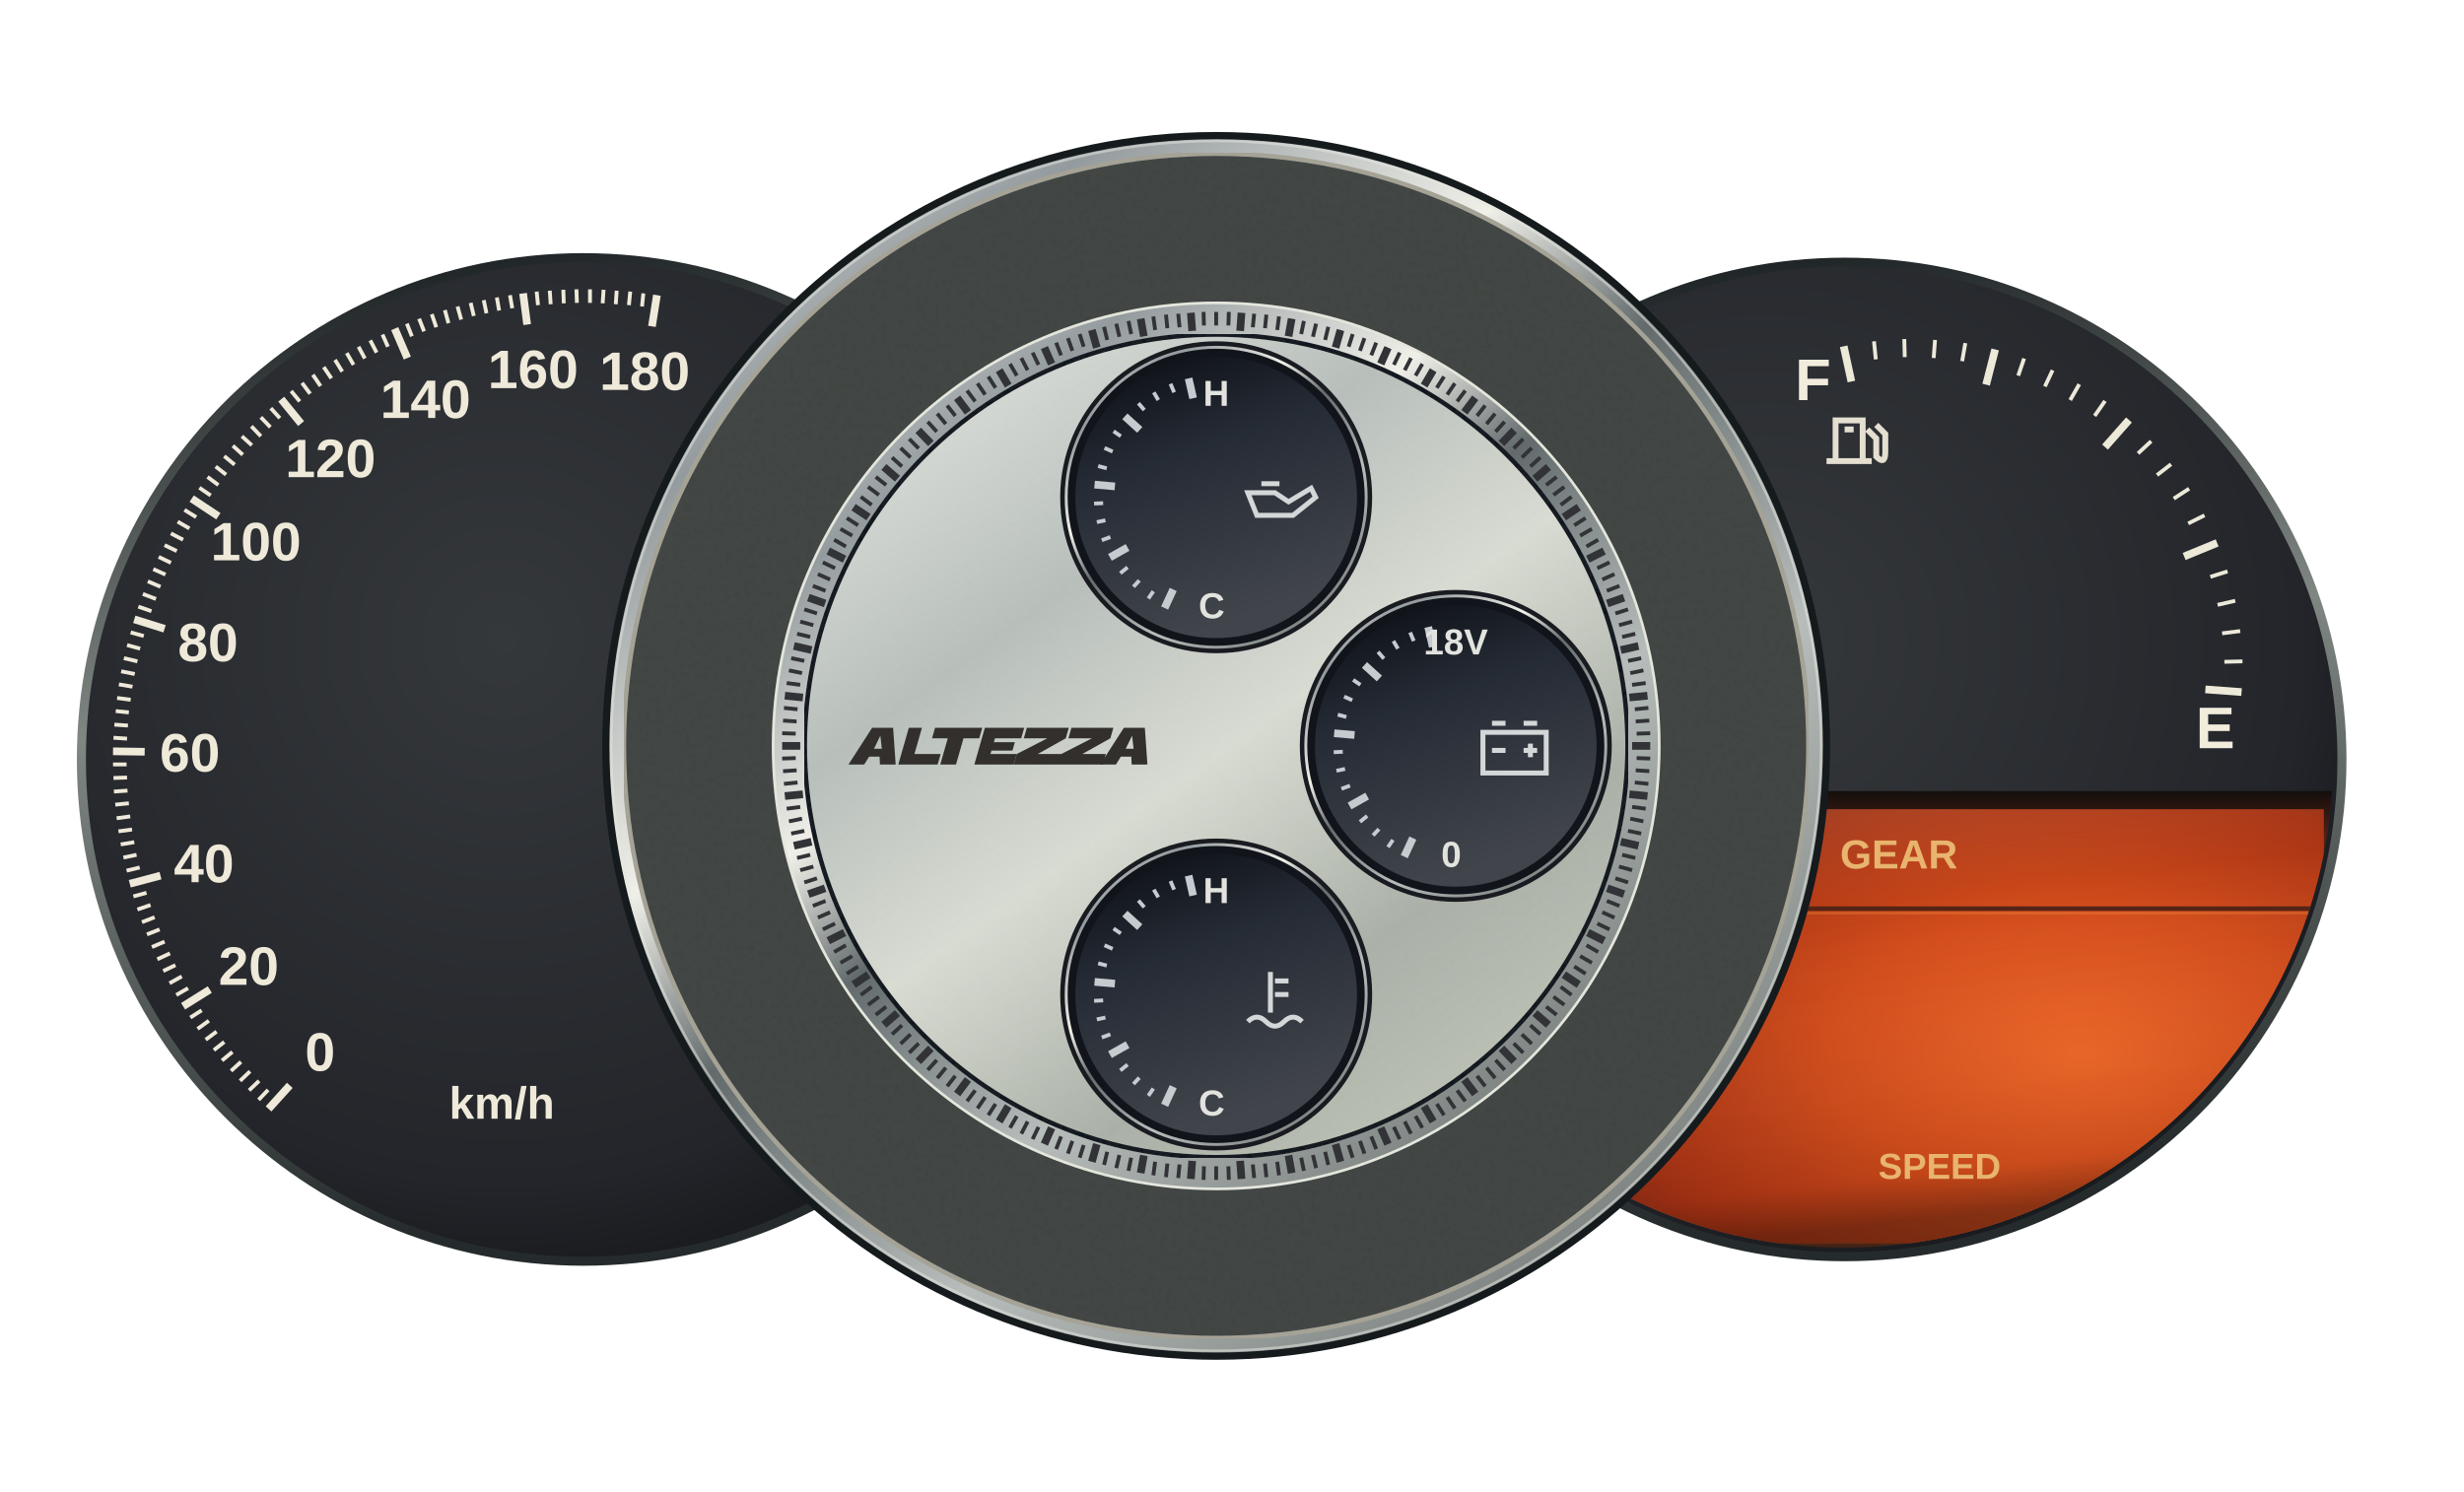
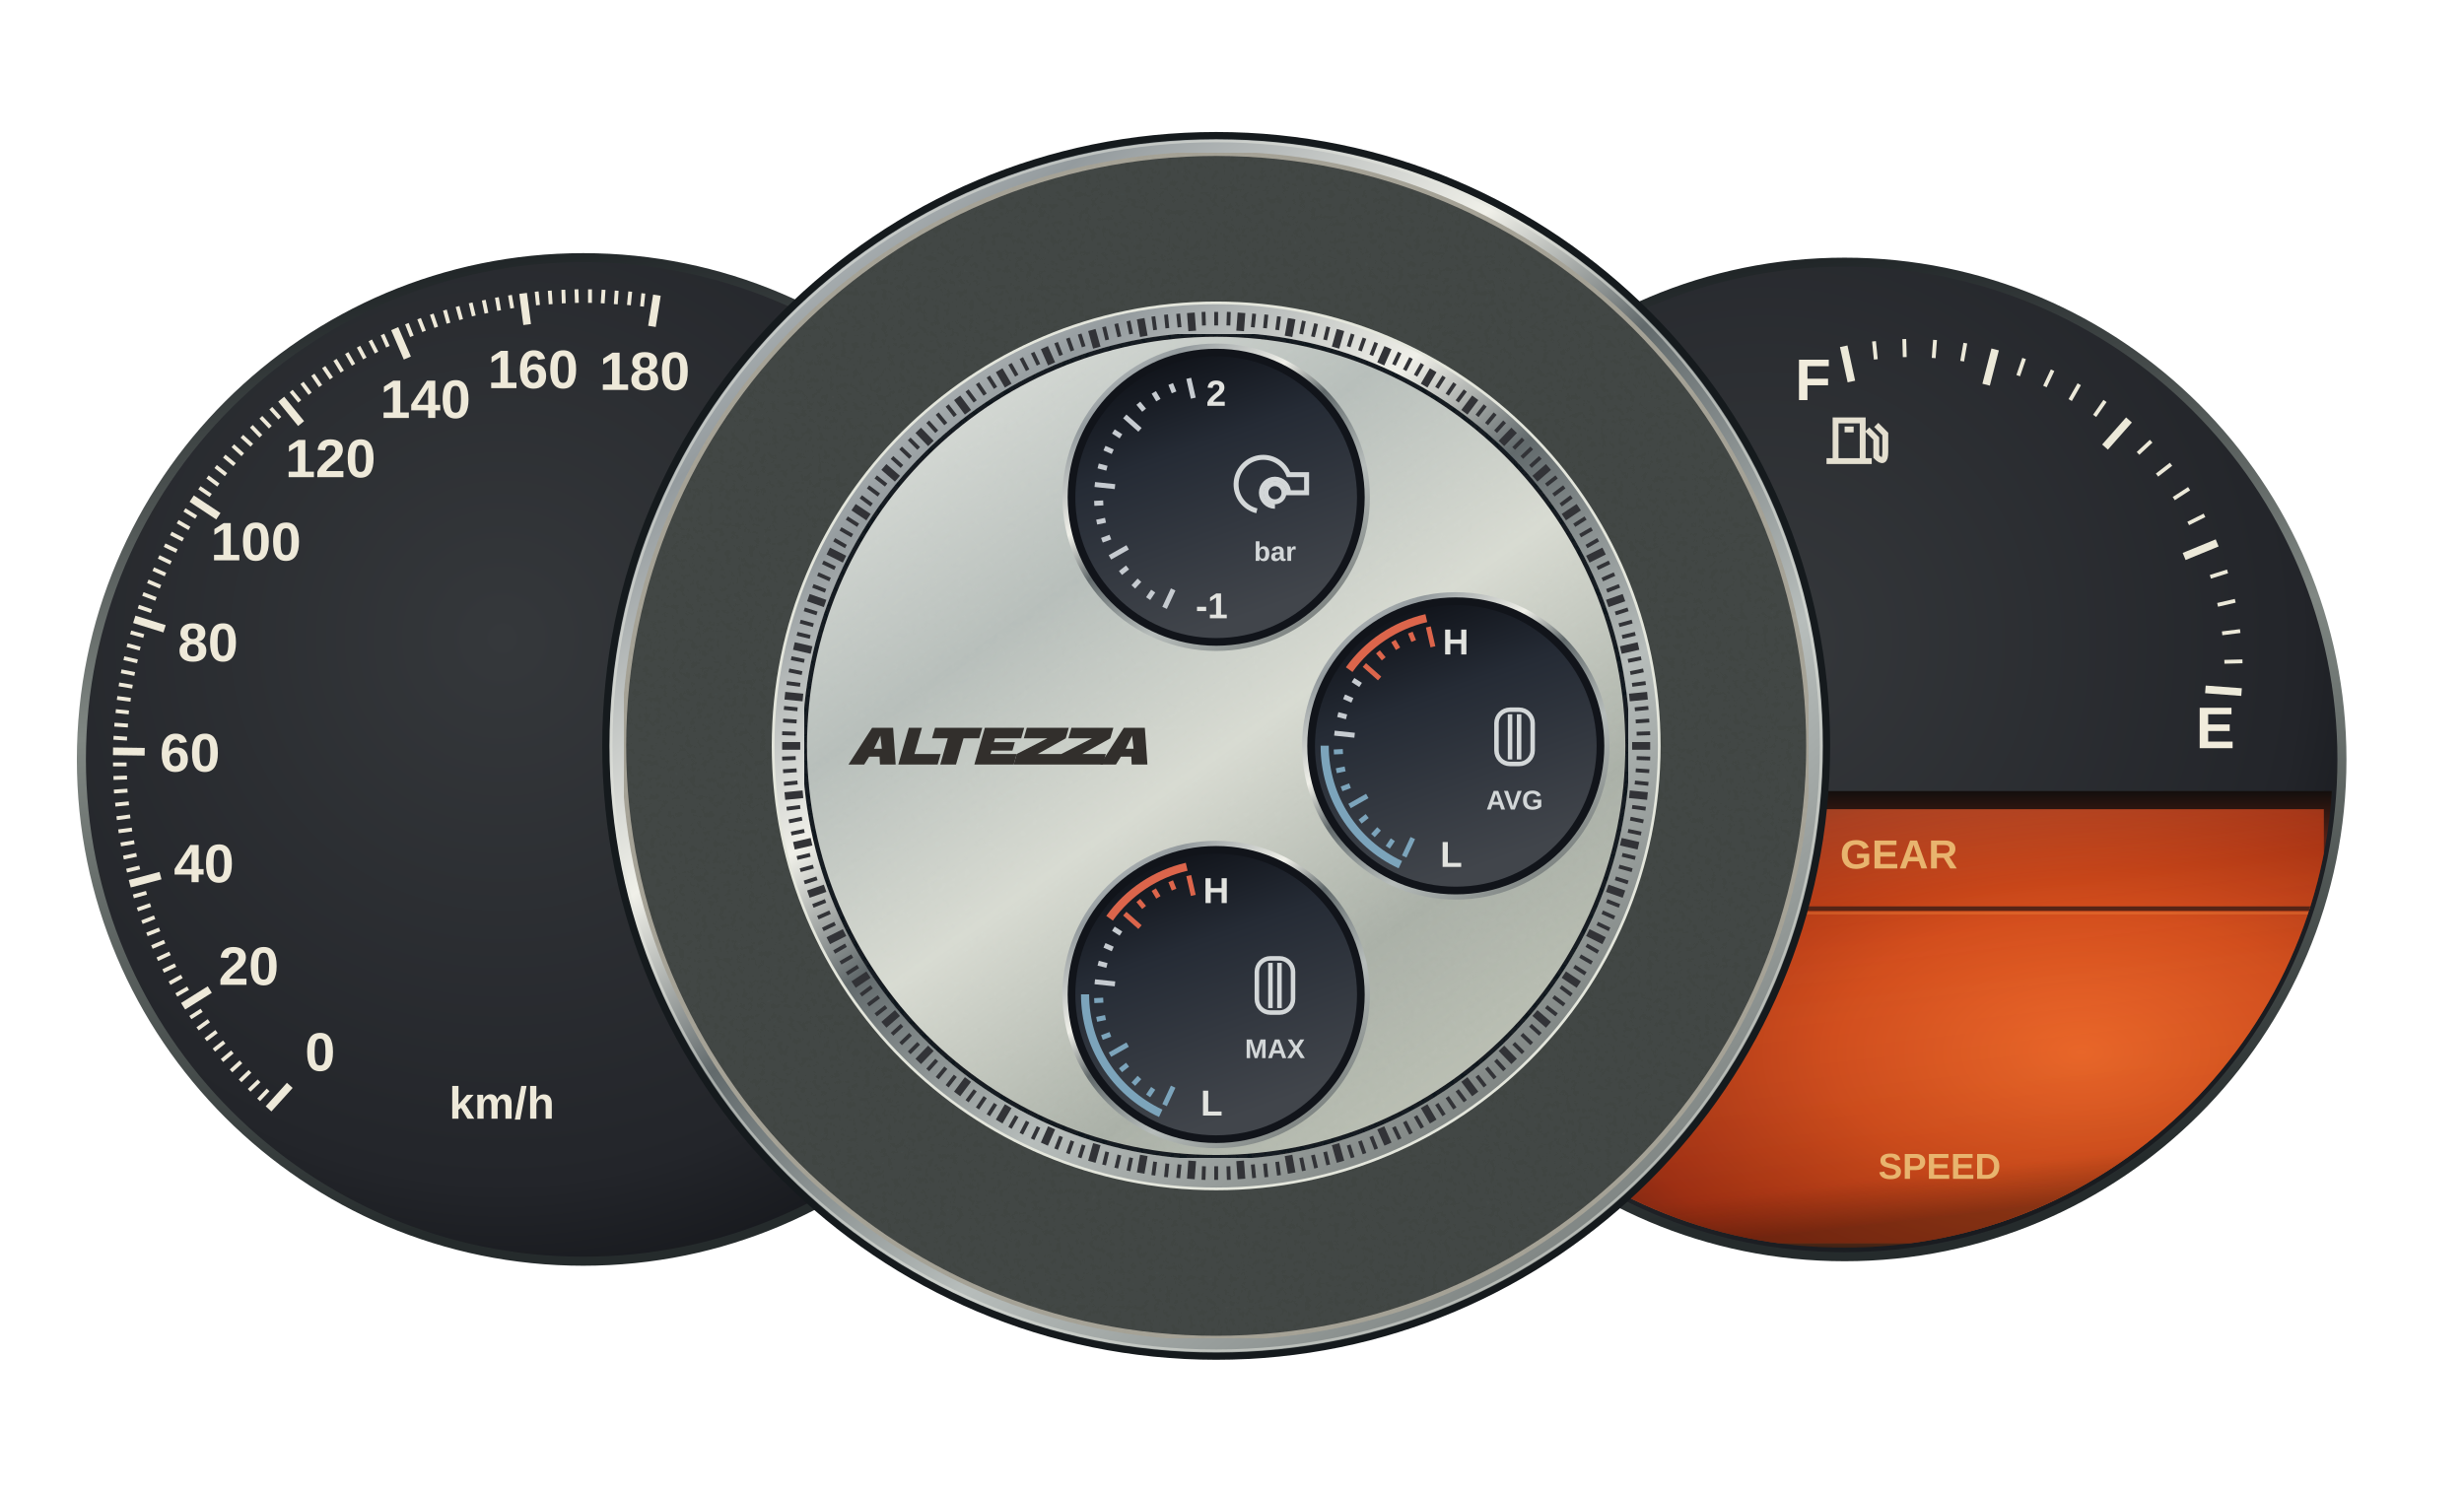
<svg xmlns="http://www.w3.org/2000/svg" xmlns:xlink="http://www.w3.org/1999/xlink" viewBox="0 0 545 330">
  <defs>
    <g id="altezza-badge" transform="translate(190 161) scale(.58) skewX(-16)" fill-rule="evenodd">
      <path d="M0 14 5 0h8l5 14h-6l-1-3H7l-1 3Zm8-6h3L9 3Z" />
      <path d="M19 0h5v10h10v4H19z M29 0h18v4h-6v10h-6V4h-6z" />
      <path d="M48 0h15v4H53v1.5h8v3.2h-8V10h10v4H48z" />
      <path d="M64 0h16v4l-9 6h9v4H63v-4l10-6h-9z M81 0h16v4l-9 6h9v4H80v-4l10-6h-9z" />
      <path d="m96 14 5-14h8l5 14h-6l-1-3h-4l-1 3Zm8-6h3l-2-5Z" />
    </g>
    <linearGradient id="bezel" x1="0" y1="0" x2=".8" y2="1">
      <stop stop-color="#e9eceb" />
      <stop offset=".20" stop-color="#949b9e" />
      <stop offset=".39" stop-color="#f0f0e9" />
      <stop offset=".51" stop-color="#626a6c" />
      <stop offset=".72" stop-color="#b7bdbb" />
      <stop offset="1" stop-color="#717775" />
    </linearGradient>
    <linearGradient id="silver" x1=".12" y1="0" x2=".83" y2="1">
      <stop stop-color="#e1e4df" />
      <stop offset=".30" stop-color="#b8bfbb" />
      <stop offset=".52" stop-color="#d8dbd2" />
      <stop offset=".76" stop-color="#abb1a8" />
      <stop offset="1" stop-color="#c2c6b9" />
    </linearGradient>
    <filter id="metal-grain" x="0" y="0" width="100%" height="100%">
      <feTurbulence type="fractalNoise" baseFrequency=".78" numOctaves="2" seed="17" />
      <feColorMatrix type="saturate" values="0" />
      <feComponentTransfer>
        <feFuncA type="linear" slope=".085" />
      </feComponentTransfer>
      <feComposite in2="SourceGraphic" operator="in" />
      <feBlend in2="SourceGraphic" mode="soft-light" />
    </filter>
    <linearGradient id="dial-rim" x2=".15" y2="1">
      <stop stop-color="#111619" />
      <stop offset=".47" stop-color="#808783" />
      <stop offset="1" stop-color="#252b2c" />
    </linearGradient>
    <linearGradient id="lcd-edge" x2="0" y2="1">
      <stop stop-color="#140f0d" />
      <stop offset=".10" stop-color="#542015" />
      <stop offset=".9" stop-color="#ae4d28" />
      <stop offset="1" stop-color="#251810" />
    </linearGradient>
    <linearGradient id="lcd-glass" x2=".2" y2="1">
      <stop stop-color="#fff1c0" stop-opacity=".12" />
      <stop offset=".28" stop-color="#fff1c0" stop-opacity="0" />
      <stop offset=".9" stop-color="#361007" stop-opacity=".08" />
      <stop offset="1" stop-color="#160c07" stop-opacity=".38" />
    </linearGradient>
    <radialGradient id="face" cx="42%" cy="38%" r="72%">
      <stop stop-color="#35383b" />
      <stop offset=".75" stop-color="#23252a" />
      <stop offset="1" stop-color="#101216" />
    </radialGradient>
    <linearGradient id="well" x2=".35" y2="1">
      <stop stop-color="#080a0f" />
      <stop offset=".42" stop-color="#252b35" />
      <stop offset="1" stop-color="#41454b" />
    </linearGradient>
    <radialGradient id="amber" cx="68%" cy="56%" r="86%">
      <stop stop-color="#ee6627" />
      <stop offset=".38" stop-color="#d24c1b" />
      <stop offset=".72" stop-color="#a43113" />
      <stop offset="1" stop-color="#562015" />
    </radialGradient>
    <clipPath id="right">
      <circle cx="408" cy="168" r="108" />
    </clipPath>
  </defs>
  <style>text{font-family:Arial,sans-serif;font-weight:600;text-anchor:middle;dominant-baseline:central}.speed{display:none}#speed:target ~ .speed{display:inline}#speed:target ~ .tach{display:none}</style>
  <g id="speed" />
  <circle cx="129" cy="168" r="111" fill="url(#face)" stroke="url(#dial-rim)" stroke-width="2" />
  <circle cx="408" cy="168" r="110" fill="url(#face)" stroke="url(#dial-rim)" stroke-width="2" />
  <g class="tach">
    <path d="M57.2 243.3L59.3 241.1 M55.1 241.2L57.3 239.1 M53.1 239.1L55.3 237.0 M51.1 236.9L53.3 234.9 M49.1 234.6L51.4 232.7 M47.3 232.3L49.6 230.5 M45.5 230.0L47.9 228.2 M43.7 227.6L46.2 225.8 M42.1 225.1L44.6 223.5 M39.0 220.1L41.6 218.6 M37.5 217.5L40.2 216.0 M36.1 214.8L38.8 213.5 M34.8 212.2L37.6 210.9 M33.6 209.5L36.4 208.3 M32.5 206.7L35.3 205.6 M31.4 204.0L34.2 202.9 M30.4 201.2L33.3 200.2 M29.5 198.3L32.4 197.5 M28.0 192.6L30.9 191.9 M27.3 189.7L30.2 189.1 M26.7 186.8L29.7 186.3 M26.2 183.9L29.2 183.5 M25.8 181.0L28.8 180.6 M25.5 178.0L28.5 177.7 M25.2 175.1L28.2 174.9 M25.1 172.1L28.1 172.0 M25.0 169.1L28.0 169.1 M25.1 163.2L28.1 163.4 M25.3 160.3L28.3 160.5 M25.6 157.3L28.5 157.6 M25.9 154.4L28.9 154.8 M26.3 151.4L29.3 151.9 M26.8 148.5L29.8 149.1 M27.4 145.6L30.4 146.3 M28.1 142.7L31.0 143.5 M28.9 139.9L31.8 140.7 M30.6 134.2L33.5 135.2 M31.6 131.4L34.5 132.5 M32.7 128.6L35.5 129.8 M33.9 125.9L36.6 127.1 M35.1 123.2L37.8 124.5 M36.4 120.6L39.1 121.9 M37.8 118.0L40.5 119.4 M39.3 115.4L41.9 116.9 M40.8 112.8L43.4 114.4 M44.1 107.9L46.6 109.6 M45.9 105.5L48.3 107.3 M47.7 103.2L50.0 105.0 M49.6 100.9L51.9 102.8 M51.5 98.6L53.7 100.6 M53.5 96.5L55.7 98.5 M55.6 94.3L57.7 96.5 M57.7 92.3L59.8 94.5 M59.9 90.3L61.9 92.5 M64.4 86.5L66.3 88.8 M66.8 84.7L68.6 87.1 M69.2 82.9L70.9 85.4 M71.6 81.2L73.3 83.7 M74.1 79.6L75.7 82.2 M76.7 78.1L78.2 80.7 M79.3 76.7L80.7 79.3 M81.9 75.3L83.3 78.0 M84.6 74.0L85.8 76.7 M90.0 71.6L91.1 74.4 M92.7 70.5L93.8 73.3 M95.5 69.5L96.5 72.4 M98.4 68.6L99.2 71.5 M101.2 67.8L102.0 70.7 M104.1 67.0L104.8 69.9 M107.0 66.4L107.6 69.3 M109.9 65.8L110.4 68.7 M112.8 65.3L113.3 68.2 M118.7 64.5L119.0 67.5 M121.6 64.3L121.8 67.3 M124.6 64.1L124.7 67.1 M127.5 64.0L127.6 67.0 M130.5 64.0L130.5 67.0 M133.5 64.1L133.3 67.1 M136.4 64.3L136.2 67.3 M139.4 64.5L139.1 67.5 M142.3 64.9L142.0 67.8" fill="none" stroke="#eee9d9" stroke-width="0.85" />
    <path d="M59.4 245.3L64.1 240.1 M40.5 222.6L46.4 218.9 M28.7 195.5L35.5 193.7 M25.0 166.2L32.0 166.3 M29.7 137.0L36.4 139.1 M42.4 110.3L48.3 114.2 M62.2 88.3L66.6 93.7 M87.3 72.7L90.1 79.2 M115.7 64.9L116.6 71.8 M145.3 65.3L144.2 72.2" fill="none" stroke="#eee9d9" stroke-width="1.7" />
    <text x="70.8" y="232.7" font-size="12" fill="#eee9d9" transform="rotate(0.0 70.8 232.7)">0</text>
    <text x="55.0" y="213.7" font-size="12" fill="#eee9d9" transform="rotate(0.0 55.0 213.7)">20</text>
    <text x="45.1" y="191.0" font-size="12" fill="#eee9d9" transform="rotate(0.0 45.1 191.0)">40</text>
    <text x="42.0" y="166.5" font-size="12" fill="#eee9d9" transform="rotate(0.0 42.0 166.5)">60</text>
    <text x="46.0" y="142.1" font-size="12" fill="#eee9d9" transform="rotate(0.0 46.0 142.1)">80</text>
    <text x="56.6" y="119.8" font-size="12" fill="#eee9d9" transform="rotate(0.0 56.6 119.8)">100</text>
    <text x="73.1" y="101.4" font-size="12" fill="#eee9d9" transform="rotate(0.0 73.1 101.4)">120</text>
    <text x="94.1" y="88.3" font-size="12" fill="#eee9d9" transform="rotate(0.0 94.1 88.3)">140</text>
    <text x="117.9" y="81.7" font-size="12" fill="#eee9d9" transform="rotate(0.0 117.9 81.7)">160</text>
    <text x="142.6" y="82.1" font-size="12" fill="#eee9d9" transform="rotate(0.0 142.6 82.1)">180</text>
    <text x="111.0" y="244.0" font-size="10" fill="#eee9d9">km/h</text>
  </g>
  <g class="speed">
</g>
  <path d="M414.5 75.5L414.9 79.5 M421.2 75.0L421.3 79.0 M428.0 75.2L427.7 79.2 M434.7 75.9L434.0 79.9 M447.7 79.3L446.4 83.1 M454.0 81.9L452.3 85.5 M459.9 85.0L457.9 88.5 M465.6 88.7L463.3 92.0 M475.8 97.6L472.9 100.3 M480.2 102.7L477.1 105.1 M484.2 108.1L480.8 110.3 M487.6 114.0L484.0 115.8 M492.7 126.4L488.9 127.6 M494.4 132.9L490.5 133.8 M495.5 139.6L491.5 140.1 M496.0 146.3L492.0 146.4" fill="none" stroke="#ece9d9" stroke-width="0.85" />
  <path d="M407.8 76.6L409.5 84.4 M441.3 77.3L439.3 85.1 M470.9 92.9L465.6 98.9 M490.4 120.1L483.1 123.1 M495.8 153.1L487.8 152.5" fill="none" stroke="#ece9d9" stroke-width="1.7" />
  <text x="401.0" y="84.0" font-size="13" fill="#f1ecdc">F</text>
  <text x="490.0" y="161.0" font-size="13" fill="#f1ecdc">E</text>
  <path d="M406 102v-9h6v9m-8 0h10m-6-7h2m3 0 2 2v4q2 2 2-1v-4l-2-2" fill="none" stroke="#e4dfd0" stroke-width="1.3" />
  <g clip-path="url(#right)">
    <path d="M345 175h172v103H345z" fill="url(#lcd-edge)" />
    <path d="M346 179h168v96H346z" fill="url(#amber)" />
    <path d="M346 179h168v96H346z" fill="url(#lcd-glass)" />
    <path d="M375 201h139" stroke="#552416" stroke-width="1" />
    <path d="M375 202h139" stroke="#f18e44" stroke-opacity=".32" stroke-width=".6" />
  </g>
  <text x="420.0" y="189.0" font-size="9" fill="#e8b46e">GEAR</text>
  <text x="429.0" y="258.0" font-size="8" fill="#e8b46e">SPEED</text>
  <circle cx="269" cy="165" r="135" fill="url(#bezel)" stroke="#151a1d" stroke-width="1.6" />
  <circle cx="269" cy="165" r="133.8" fill="none" stroke="#e5e7df" stroke-opacity=".52" stroke-width=".55" />
  <g class="tach">
    <circle cx="269" cy="165" r="131" filter="url(#metal-grain)" fill="#434644" stroke="#a5a296" stroke-width="1" />
    <circle cx="269" cy="165" r="98" fill="url(#bezel)" stroke="#e4e6dc" stroke-width=".6" />
    <circle cx="269" cy="165" r="91" filter="url(#metal-grain)" fill="url(#silver)" stroke="#191b20" stroke-width="1" />
  </g>
  <g class="speed">
    <circle cx="269" cy="165" r="131" filter="url(#metal-grain)" fill="url(#silver)" stroke="#a5a296" stroke-width="1" />
    <circle cx="166.534" cy="217.209" r="1.9" fill="#232830" stroke="#232830" stroke-width="0.4" />
    <circle cx="154.018" cy="167.007" r="1.9" fill="#232830" stroke="#232830" stroke-width="0.4" />
    <circle cx="164.775" cy="116.399" r="1.9" fill="#232830" stroke="#232830" stroke-width="0.4" />
    <circle cx="196.628" cy="75.628" r="1.9" fill="#232830" stroke="#232830" stroke-width="0.4" />
    <circle cx="243.131" cy="52.947" r="1.9" fill="#232830" stroke="#232830" stroke-width="0.4" />
    <circle cx="294.869" cy="52.947" r="1.9" fill="#232830" stroke="#232830" stroke-width="0.4" />
    <circle cx="341.372" cy="75.628" r="1.9" fill="#232830" stroke="#232830" stroke-width="0.4" />
    <circle cx="373.225" cy="116.399" r="1.9" fill="#232830" stroke="#232830" stroke-width="0.4" />
    <circle cx="383.982" cy="167.007" r="1.9" fill="#232830" stroke="#232830" stroke-width="0.4" />
    <text x="183.2" y="237.0" font-size="16" fill="#232830" transform="rotate(50.0 183.2 237.0)">0</text>
    <text x="160.3" y="192.1" font-size="16" fill="#232830" transform="rotate(76.0 160.3 192.1)">20</text>
    <text x="159.4" y="141.7" font-size="16" fill="#232830" transform="rotate(282.0 159.4 141.7)">40</text>
    <text x="180.7" y="96.0" font-size="16" fill="#232830" transform="rotate(308.0 180.7 96.0)">60</text>
    <text x="219.9" y="64.3" font-size="16" fill="#232830" transform="rotate(334.0 219.9 64.3)">80</text>
    <text x="269.0" y="53.0" font-size="16" fill="#232830" transform="rotate(360.0 269.0 53.0)">100</text>
    <text x="318.1" y="64.3" font-size="16" fill="#232830" transform="rotate(26.0 318.1 64.3)">120</text>
    <text x="357.3" y="96.0" font-size="16" fill="#232830" transform="rotate(52.0 357.3 96.0)">140</text>
    <text x="378.6" y="141.7" font-size="16" fill="#232830" transform="rotate(78.0 378.6 141.7)">160</text>
    <text x="377.7" y="192.1" font-size="16" fill="#232830" transform="rotate(-76.0 377.7 192.1)">180</text>
    <text x="317.0" y="266.0" font-size="10" fill="#232830">km/h</text>
    <circle cx="269" cy="165" r="98" fill="url(#bezel)" stroke="#e4e6dc" stroke-width=".6" />
    <circle cx="269" cy="165" r="91" fill="url(#face)" stroke="#11191e" stroke-width="2" />
  </g>
  <path d="M365.0 167.8L362.0 167.7 M364.8 170.6L361.8 170.4 M364.6 173.4L361.6 173.1 M364.0 178.9L361.0 178.5 M363.5 181.7L360.6 181.1 M363.0 184.4L360.1 183.8 M361.7 189.8L358.8 189.1 M361.0 192.5L358.1 191.7 M360.1 195.2L357.3 194.3 M358.2 200.4L355.4 199.3 M357.1 203.0L354.4 201.8 M356.0 205.6L353.3 204.3 M353.5 210.6L350.9 209.1 M352.1 213.0L349.5 211.5 M350.7 215.4L348.2 213.8 M347.6 220.1L345.2 218.3 M346.0 222.3L343.6 220.5 M344.3 224.5L342.0 222.7 M340.7 228.8L338.5 226.8 M338.8 230.9L336.6 228.8 M336.9 232.9L334.8 230.8 M332.8 236.7L330.8 234.5 M330.7 238.5L328.8 236.2 M328.5 240.3L326.7 238.0 M324.1 243.6L322.3 241.2 M321.8 245.2L320.1 242.7 M319.4 246.7L317.8 244.2 M314.6 249.5L313.1 246.9 M312.1 250.8L310.7 248.1 M309.6 252.0L308.3 249.3 M304.4 254.2L303.3 251.4 M301.8 255.2L300.8 252.4 M299.2 256.1L298.3 253.3 M293.8 257.7L293.1 254.8 M291.1 258.4L290.4 255.5 M288.4 259.0L287.8 256.1 M282.9 260.0L282.5 257.0 M280.1 260.4L279.8 257.4 M277.4 260.6L277.1 257.6 M271.8 261.0L271.7 258.0 M269.0 261.0L269.0 258.0 M266.2 261.0L266.3 258.0 M260.6 260.6L260.9 257.6 M257.9 260.4L258.2 257.4 M255.1 260.0L255.5 257.0 M249.6 259.0L250.2 256.1 M246.9 258.4L247.6 255.5 M244.2 257.7L244.9 254.8 M238.8 256.1L239.7 253.3 M236.2 255.2L237.2 252.4 M233.6 254.2L234.7 251.4 M228.4 252.0L229.7 249.3 M225.9 250.8L227.3 248.1 M223.4 249.5L224.9 246.9 M218.6 246.7L220.2 244.2 M216.2 245.2L217.9 242.7 M213.9 243.6L215.7 241.2 M209.5 240.3L211.3 238.0 M207.3 238.5L209.2 236.2 M205.2 236.7L207.2 234.5 M201.1 232.9L203.2 230.8 M199.2 230.9L201.4 228.8 M197.3 228.8L199.5 226.8 M193.7 224.5L196.0 222.7 M192.0 222.3L194.4 220.5 M190.4 220.1L192.8 218.3 M187.3 215.4L189.8 213.8 M185.9 213.0L188.5 211.5 M184.5 210.6L187.1 209.1 M182.0 205.6L184.7 204.3 M180.9 203.0L183.6 201.8 M179.8 200.4L182.6 199.3 M177.9 195.2L180.7 194.3 M177.0 192.5L179.9 191.7 M176.3 189.8L179.2 189.1 M175.0 184.4L177.9 183.8 M174.5 181.7L177.4 181.1 M174.0 178.9L177.0 178.5 M173.4 173.4L176.4 173.1 M173.2 170.6L176.2 170.4 M173.0 167.8L176.0 167.7 M173.0 162.2L176.0 162.3 M173.2 159.4L176.2 159.6 M173.4 156.6L176.4 156.9 M174.0 151.1L177.0 151.5 M174.5 148.3L177.4 148.9 M175.0 145.6L177.9 146.2 M176.3 140.2L179.2 140.9 M177.0 137.5L179.9 138.3 M177.9 134.8L180.7 135.7 M179.8 129.6L182.6 130.7 M180.9 127.0L183.6 128.2 M182.0 124.4L184.7 125.7 M184.5 119.4L187.1 120.9 M185.9 117.0L188.5 118.5 M187.3 114.6L189.8 116.2 M190.4 109.9L192.8 111.7 M192.0 107.7L194.4 109.5 M193.7 105.5L196.0 107.3 M197.3 101.2L199.5 103.2 M199.2 99.1L201.4 101.2 M201.1 97.1L203.2 99.2 M205.2 93.3L207.2 95.5 M207.3 91.5L209.2 93.8 M209.5 89.7L211.3 92.0 M213.9 86.4L215.7 88.8 M216.2 84.8L217.9 87.3 M218.6 83.3L220.2 85.8 M223.4 80.5L224.9 83.1 M225.9 79.2L227.3 81.9 M228.4 78.0L229.7 80.7 M233.6 75.8L234.7 78.6 M236.2 74.8L237.2 77.6 M238.8 73.9L239.7 76.7 M244.2 72.3L244.9 75.2 M246.9 71.6L247.6 74.5 M249.6 71.0L250.2 73.9 M255.1 70.0L255.5 73.0 M257.9 69.6L258.2 72.6 M260.6 69.4L260.9 72.4 M266.2 69.0L266.3 72.0 M269.0 69.0L269.0 72.0 M271.8 69.0L271.7 72.0 M277.4 69.4L277.1 72.4 M280.1 69.6L279.8 72.6 M282.9 70.0L282.5 73.0 M288.4 71.0L287.8 73.9 M291.1 71.6L290.4 74.5 M293.8 72.3L293.1 75.2 M299.2 73.9L298.3 76.7 M301.8 74.8L300.8 77.6 M304.4 75.8L303.3 78.6 M309.6 78.0L308.3 80.7 M312.1 79.2L310.7 81.9 M314.6 80.5L313.1 83.1 M319.4 83.3L317.8 85.8 M321.8 84.8L320.1 87.3 M324.1 86.4L322.3 88.8 M328.5 89.7L326.7 92.0 M330.7 91.5L328.8 93.8 M332.8 93.3L330.8 95.5 M336.9 97.1L334.8 99.2 M338.8 99.1L336.6 101.2 M340.7 101.2L338.5 103.2 M344.3 105.5L342.0 107.3 M346.0 107.7L343.6 109.5 M347.6 109.9L345.2 111.7 M350.7 114.6L348.2 116.2 M352.1 117.0L349.5 118.5 M353.5 119.4L350.9 120.9 M356.0 124.4L353.3 125.7 M357.1 127.0L354.4 128.2 M358.2 129.6L355.4 130.7 M360.1 134.8L357.3 135.7 M361.0 137.5L358.1 138.3 M361.7 140.2L358.8 140.9 M363.0 145.6L360.1 146.2 M363.5 148.3L360.6 148.9 M364.0 151.1L361.0 151.5 M364.6 156.6L361.6 156.9 M364.8 159.4L361.8 159.6 M365.0 162.2L362.0 162.3" fill="none" stroke="#323337" stroke-width="0.85" />
  <path d="M365.0 165.0L361.0 165.0 M364.4 176.1L360.4 175.7 M362.4 187.1L358.5 186.2 M359.2 197.8L355.5 196.5 M354.8 208.1L351.2 206.3 M349.2 217.8L345.9 215.6 M342.5 226.7L339.5 224.1 M334.9 234.8L332.1 231.9 M326.3 242.0L323.9 238.8 M317.0 248.1L315.0 244.7 M307.0 253.1L305.4 249.5 M296.5 257.0L295.4 253.1 M285.7 259.5L285.0 255.6 M274.6 260.8L274.3 256.8 M263.4 260.8L263.7 256.8 M252.3 259.5L253.0 255.6 M241.5 257.0L242.6 253.1 M231.0 253.1L232.6 249.5 M221.0 248.1L223.0 244.7 M211.7 242.0L214.1 238.8 M203.1 234.8L205.9 231.9 M195.5 226.7L198.5 224.1 M188.8 217.8L192.1 215.6 M183.2 208.1L186.8 206.3 M178.8 197.8L182.5 196.5 M175.6 187.1L179.5 186.2 M173.6 176.1L177.6 175.7 M173.0 165.0L177.0 165.0 M173.6 153.9L177.6 154.3 M175.6 142.9L179.5 143.8 M178.8 132.2L182.5 133.5 M183.2 121.9L186.8 123.7 M188.8 112.2L192.1 114.4 M195.5 103.3L198.5 105.9 M203.1 95.2L205.9 98.1 M211.7 88.0L214.1 91.2 M221.0 81.9L223.0 85.3 M231.0 76.9L232.6 80.5 M241.5 73.0L242.6 76.9 M252.3 70.5L253.0 74.4 M263.4 69.2L263.7 73.2 M274.6 69.2L274.3 73.2 M285.7 70.5L285.0 74.4 M296.5 73.0L295.4 76.9 M307.0 76.9L305.4 80.5 M317.0 81.9L315.0 85.3 M326.3 88.0L323.9 91.2 M334.9 95.2L332.1 98.1 M342.5 103.3L339.5 105.9 M349.2 112.2L345.9 114.4 M354.8 121.9L351.2 123.7 M359.2 132.2L355.5 133.5 M362.4 142.9L358.5 143.8 M364.4 153.9L360.4 154.3 M365.0 165.0L361.0 165.0" fill="none" stroke="#323337" stroke-width="1.7" />
-   <circle cx="269" cy="110" r="34" fill="url(#bezel)" stroke="#191b20" stroke-width="1" />
+   <circle cx="269" cy="110" r="34" fill="url(#bezel)" />
  <circle cx="269" cy="110" r="32" fill="url(#well)" stroke="#11141a" stroke-width="1.7" />
-   <path d="M254.0 132.4L255.1 130.8 M250.7 129.8L252.0 128.4 M247.8 126.8L249.4 125.5 M243.7 119.5L245.6 118.8 M242.6 115.5L244.5 115.1 M242.0 111.4L244.0 111.3 M242.9 103.1L244.8 103.6 M244.3 99.1L246.1 99.9 M246.3 95.4L247.9 96.5 M251.8 89.2L253.1 90.7 M255.2 86.8L256.2 88.5 M258.9 84.9L259.7 86.8" fill="none" stroke="#c6cbd0" stroke-width="0.85" />
-   <path d="M257.6 134.5L259.5 130.4 M245.5 123.3L249.4 121.1 M242.1 107.2L246.6 107.6 M248.8 92.1L252.1 95.1 M262.9 83.7L263.9 88.1" fill="none" stroke="#c6cbd0" stroke-width="1.7" />
-   <text x="268.0" y="134.0" font-size="8" fill="#e2e3df">C</text>
-   <text x="269.0" y="87.0" font-size="8" fill="#e2e3df">H</text>
-   <path d="M-6-2h6l3 2 5-3 1 2-5 4H-4z M-3-4h4" transform="translate(282 111)" stroke="#d3d7d8" fill="none" stroke-width="1.1" />
-   <circle cx="322" cy="165" r="34" fill="url(#bezel)" stroke="#191b20" stroke-width="1" />
+   <path d="M257.59 134.47 L259.49 130.39" stroke="#c6cbd0" stroke-width="1.1" />
+   <path d="M253.95 132.42 L255.07 130.76" stroke="#c6cbd0" stroke-width="1.1" />
+   <path d="M250.67 129.83 L252.03 128.36" stroke="#c6cbd0" stroke-width="1.1" />
+   <path d="M247.83 126.76 L249.40 125.52" stroke="#c6cbd0" stroke-width="1.1" />
+   <path d="M245.50 123.30 L249.42 121.08" stroke="#c6cbd0" stroke-width="1.1" />
+   <path d="M243.73 119.51 L245.60 118.81" stroke="#c6cbd0" stroke-width="1.1" />
+   <path d="M242.57 115.50 L244.52 115.09" stroke="#c6cbd0" stroke-width="1.1" />
+   <path d="M242.03 111.35 L244.03 111.25" stroke="#c6cbd0" stroke-width="1.1" />
+   <path d="M242.15 107.18 L246.62 107.65" stroke="#c6cbd0" stroke-width="1.1" />
+   <path d="M242.90 103.07 L244.84 103.58" stroke="#c6cbd0" stroke-width="1.1" />
+   <path d="M244.29 99.13 L246.12 99.93" stroke="#c6cbd0" stroke-width="1.1" />
+   <path d="M246.26 95.44 L247.94 96.52" stroke="#c6cbd0" stroke-width="1.1" />
+   <path d="M248.78 92.11 L252.15 95.09" stroke="#c6cbd0" stroke-width="1.1" />
+   <path d="M251.78 89.20 L253.06 90.74" stroke="#c6cbd0" stroke-width="1.1" />
+   <path d="M255.20 86.80 L256.22 88.51" stroke="#c6cbd0" stroke-width="1.1" />
+   <path d="M258.94 84.94 L259.69 86.80" stroke="#c6cbd0" stroke-width="1.1" />
+   <path d="M262.93 83.69 L263.94 88.08" stroke="#c6cbd0" stroke-width="1.1" />
+   <text x="268" y="134" font-size="8" fill="#e2e3df">-1</text>
+   <text x="269" y="87" font-size="8" fill="#e2e3df">2</text>
+   <g transform="translate(282 109)" fill="none" stroke="#d3d7d8" stroke-width="1.1">
+     <path d="M-4 4a6 6 0 1 1 7-8L7-4v4H3a3 3 0 1 0-3 3" />
+     <circle r="2" />
+   </g>
+   <text x="282" y="122" font-size="6" fill="#d3d7d8">bar</text>
+   <circle cx="322" cy="165" r="34" fill="url(#bezel)" />
  <circle cx="322" cy="165" r="32" fill="url(#well)" stroke="#11141a" stroke-width="1.7" />
-   <path d="M307.0 187.4L308.1 185.8 M303.7 184.8L305.0 183.4 M300.8 181.8L302.4 180.5 M296.7 174.5L298.6 173.8 M295.6 170.5L297.5 170.1 M295.0 166.4L297.0 166.3 M295.9 158.1L297.8 158.6 M297.3 154.1L299.1 154.9 M299.3 150.4L300.9 151.5 M304.8 144.2L306.1 145.7 M308.2 141.8L309.2 143.5 M311.9 139.9L312.7 141.8" fill="none" stroke="#c6cbd0" stroke-width="0.85" />
-   <path d="M310.6 189.5L312.5 185.4 M298.5 178.3L302.4 176.1 M295.1 162.2L299.6 162.6 M301.8 147.1L305.1 150.1 M315.9 138.7L316.9 143.1" fill="none" stroke="#c6cbd0" stroke-width="1.7" />
-   <text x="321.0" y="189.0" font-size="8" fill="#e2e3df">0</text>
-   <text x="322.0" y="142.0" font-size="8" fill="#e2e3df">18V</text>
-   <path d="M-7-4h14v9H-7z M-5-6h3m4 0h3 M-5 0h3m4 0h3m-1.5-1.5v3" transform="translate(335 166)" stroke="#d3d7d8" fill="none" stroke-width="1.1" />
-   <circle cx="269" cy="220" r="34" fill="url(#bezel)" stroke="#191b20" stroke-width="1" />
+   <path d="M309.74 191.28 A29 29 0 0 1 293.00 164.96" fill="none" stroke="#7ca4bb" stroke-width="1.8" />
+   <path d="M298.42 148.13 A29 29 0 0 1 315.48 136.74" fill="none" stroke="#dc654b" stroke-width="1.8" />
+   <path d="M310.59 189.47 L312.49 185.39" stroke="#7ca4bb" stroke-width="1.1" />
+   <path d="M306.95 187.42 L308.07 185.76" stroke="#7ca4bb" stroke-width="1.1" />
+   <path d="M303.67 184.83 L305.03 183.36" stroke="#7ca4bb" stroke-width="1.1" />
+   <path d="M300.83 181.76 L302.40 180.52" stroke="#7ca4bb" stroke-width="1.1" />
+   <path d="M298.50 178.30 L302.42 176.08" stroke="#7ca4bb" stroke-width="1.1" />
+   <path d="M296.73 174.51 L298.60 173.81" stroke="#7ca4bb" stroke-width="1.1" />
+   <path d="M295.57 170.50 L297.52 170.09" stroke="#7ca4bb" stroke-width="1.1" />
+   <path d="M295.03 166.35 L297.03 166.25" stroke="#7ca4bb" stroke-width="1.1" />
+   <path d="M295.15 162.18 L299.62 162.65" stroke="#c6cbd0" stroke-width="1.1" />
+   <path d="M295.90 158.07 L297.84 158.58" stroke="#c6cbd0" stroke-width="1.1" />
+   <path d="M297.29 154.13 L299.12 154.93" stroke="#c6cbd0" stroke-width="1.1" />
+   <path d="M299.26 150.44 L300.94 151.52" stroke="#c6cbd0" stroke-width="1.1" />
+   <path d="M301.78 147.11 L305.15 150.09" stroke="#dc654b" stroke-width="1.1" />
+   <path d="M304.78 144.20 L306.06 145.74" stroke="#dc654b" stroke-width="1.1" />
+   <path d="M308.20 141.80 L309.22 143.51" stroke="#dc654b" stroke-width="1.1" />
+   <path d="M311.94 139.94 L312.69 141.80" stroke="#dc654b" stroke-width="1.1" />
+   <path d="M315.93 138.69 L316.94 143.08" stroke="#dc654b" stroke-width="1.1" />
+   <text x="321" y="189" font-size="8" fill="#e2e3df">L</text>
+   <text x="322" y="142" font-size="8" fill="#e2e3df">H</text>
+   <g transform="translate(335 163)" fill="none" stroke="#d3d7d8" stroke-width="1">
+     <rect x="-4" y="-6" width="8" height="12" rx="3" />
+     <path d="M-1-5v10m2-10v10" />
+   </g>
+   <text x="335" y="177" font-size="6" fill="#d3d7d8">AVG</text>
+   <circle cx="269" cy="220" r="34" fill="url(#bezel)" />
  <circle cx="269" cy="220" r="32" fill="url(#well)" stroke="#11141a" stroke-width="1.7" />
-   <path d="M254.0 242.4L255.1 240.8 M250.7 239.8L252.0 238.4 M247.8 236.8L249.4 235.5 M243.7 229.5L245.6 228.8 M242.6 225.5L244.5 225.1 M242.0 221.4L244.0 221.3 M242.9 213.1L244.8 213.6 M244.3 209.1L246.1 209.9 M246.3 205.4L247.9 206.5 M251.8 199.2L253.1 200.7 M255.2 196.8L256.2 198.5 M258.9 194.9L259.7 196.8" fill="none" stroke="#c6cbd0" stroke-width="0.85" />
-   <path d="M257.6 244.5L259.5 240.4 M245.5 233.3L249.4 231.1 M242.1 217.2L246.6 217.6 M248.8 202.1L252.1 205.1 M262.9 193.7L263.9 198.1" fill="none" stroke="#c6cbd0" stroke-width="1.7" />
-   <text x="268.0" y="244.0" font-size="8" fill="#e2e3df">C</text>
-   <text x="269.0" y="197.0" font-size="8" fill="#e2e3df">H</text>
-   <path d="M-1-6v9m1-7h3m-3 3h3m-9 6q2-2 4 0t4 0t4 0" transform="translate(282 221)" stroke="#d3d7d8" fill="none" stroke-width="1.1" />
+   <path d="M256.74 246.28 A29 29 0 0 1 240.00 219.96" fill="none" stroke="#7ca4bb" stroke-width="1.8" />
+   <path d="M245.42 203.13 A29 29 0 0 1 262.48 191.74" fill="none" stroke="#dc654b" stroke-width="1.8" />
+   <path d="M257.59 244.47 L259.49 240.39" stroke="#7ca4bb" stroke-width="1.1" />
+   <path d="M253.95 242.42 L255.07 240.76" stroke="#7ca4bb" stroke-width="1.1" />
+   <path d="M250.67 239.83 L252.03 238.36" stroke="#7ca4bb" stroke-width="1.1" />
+   <path d="M247.83 236.76 L249.40 235.52" stroke="#7ca4bb" stroke-width="1.1" />
+   <path d="M245.50 233.30 L249.42 231.08" stroke="#7ca4bb" stroke-width="1.1" />
+   <path d="M243.73 229.51 L245.60 228.81" stroke="#7ca4bb" stroke-width="1.1" />
+   <path d="M242.57 225.50 L244.52 225.09" stroke="#7ca4bb" stroke-width="1.1" />
+   <path d="M242.03 221.35 L244.03 221.25" stroke="#7ca4bb" stroke-width="1.1" />
+   <path d="M242.15 217.18 L246.62 217.65" stroke="#c6cbd0" stroke-width="1.1" />
+   <path d="M242.90 213.07 L244.84 213.58" stroke="#c6cbd0" stroke-width="1.1" />
+   <path d="M244.29 209.13 L246.12 209.93" stroke="#c6cbd0" stroke-width="1.1" />
+   <path d="M246.26 205.44 L247.94 206.52" stroke="#c6cbd0" stroke-width="1.1" />
+   <path d="M248.78 202.11 L252.15 205.09" stroke="#dc654b" stroke-width="1.1" />
+   <path d="M251.78 199.20 L253.06 200.74" stroke="#dc654b" stroke-width="1.1" />
+   <path d="M255.20 196.80 L256.22 198.51" stroke="#dc654b" stroke-width="1.1" />
+   <path d="M258.94 194.94 L259.69 196.80" stroke="#dc654b" stroke-width="1.1" />
+   <path d="M262.93 193.69 L263.94 198.08" stroke="#dc654b" stroke-width="1.1" />
+   <text x="268" y="244" font-size="8" fill="#e2e3df">L</text>
+   <text x="269" y="197" font-size="8" fill="#e2e3df">H</text>
+   <g transform="translate(282 218)" fill="none" stroke="#d3d7d8" stroke-width="1">
+     <rect x="-4" y="-6" width="8" height="12" rx="3" />
+     <path d="M-1-5v10m2-10v10" />
+   </g>
+   <text x="282" y="232" font-size="6" fill="#d3d7d8">MAX</text>
  <g class="tach">
    <use xlink:href="#altezza-badge" fill="#322f2c" />
  </g>
  <g class="speed">
    <use xlink:href="#altezza-badge" fill="#ebece6" />
  </g>
</svg>
